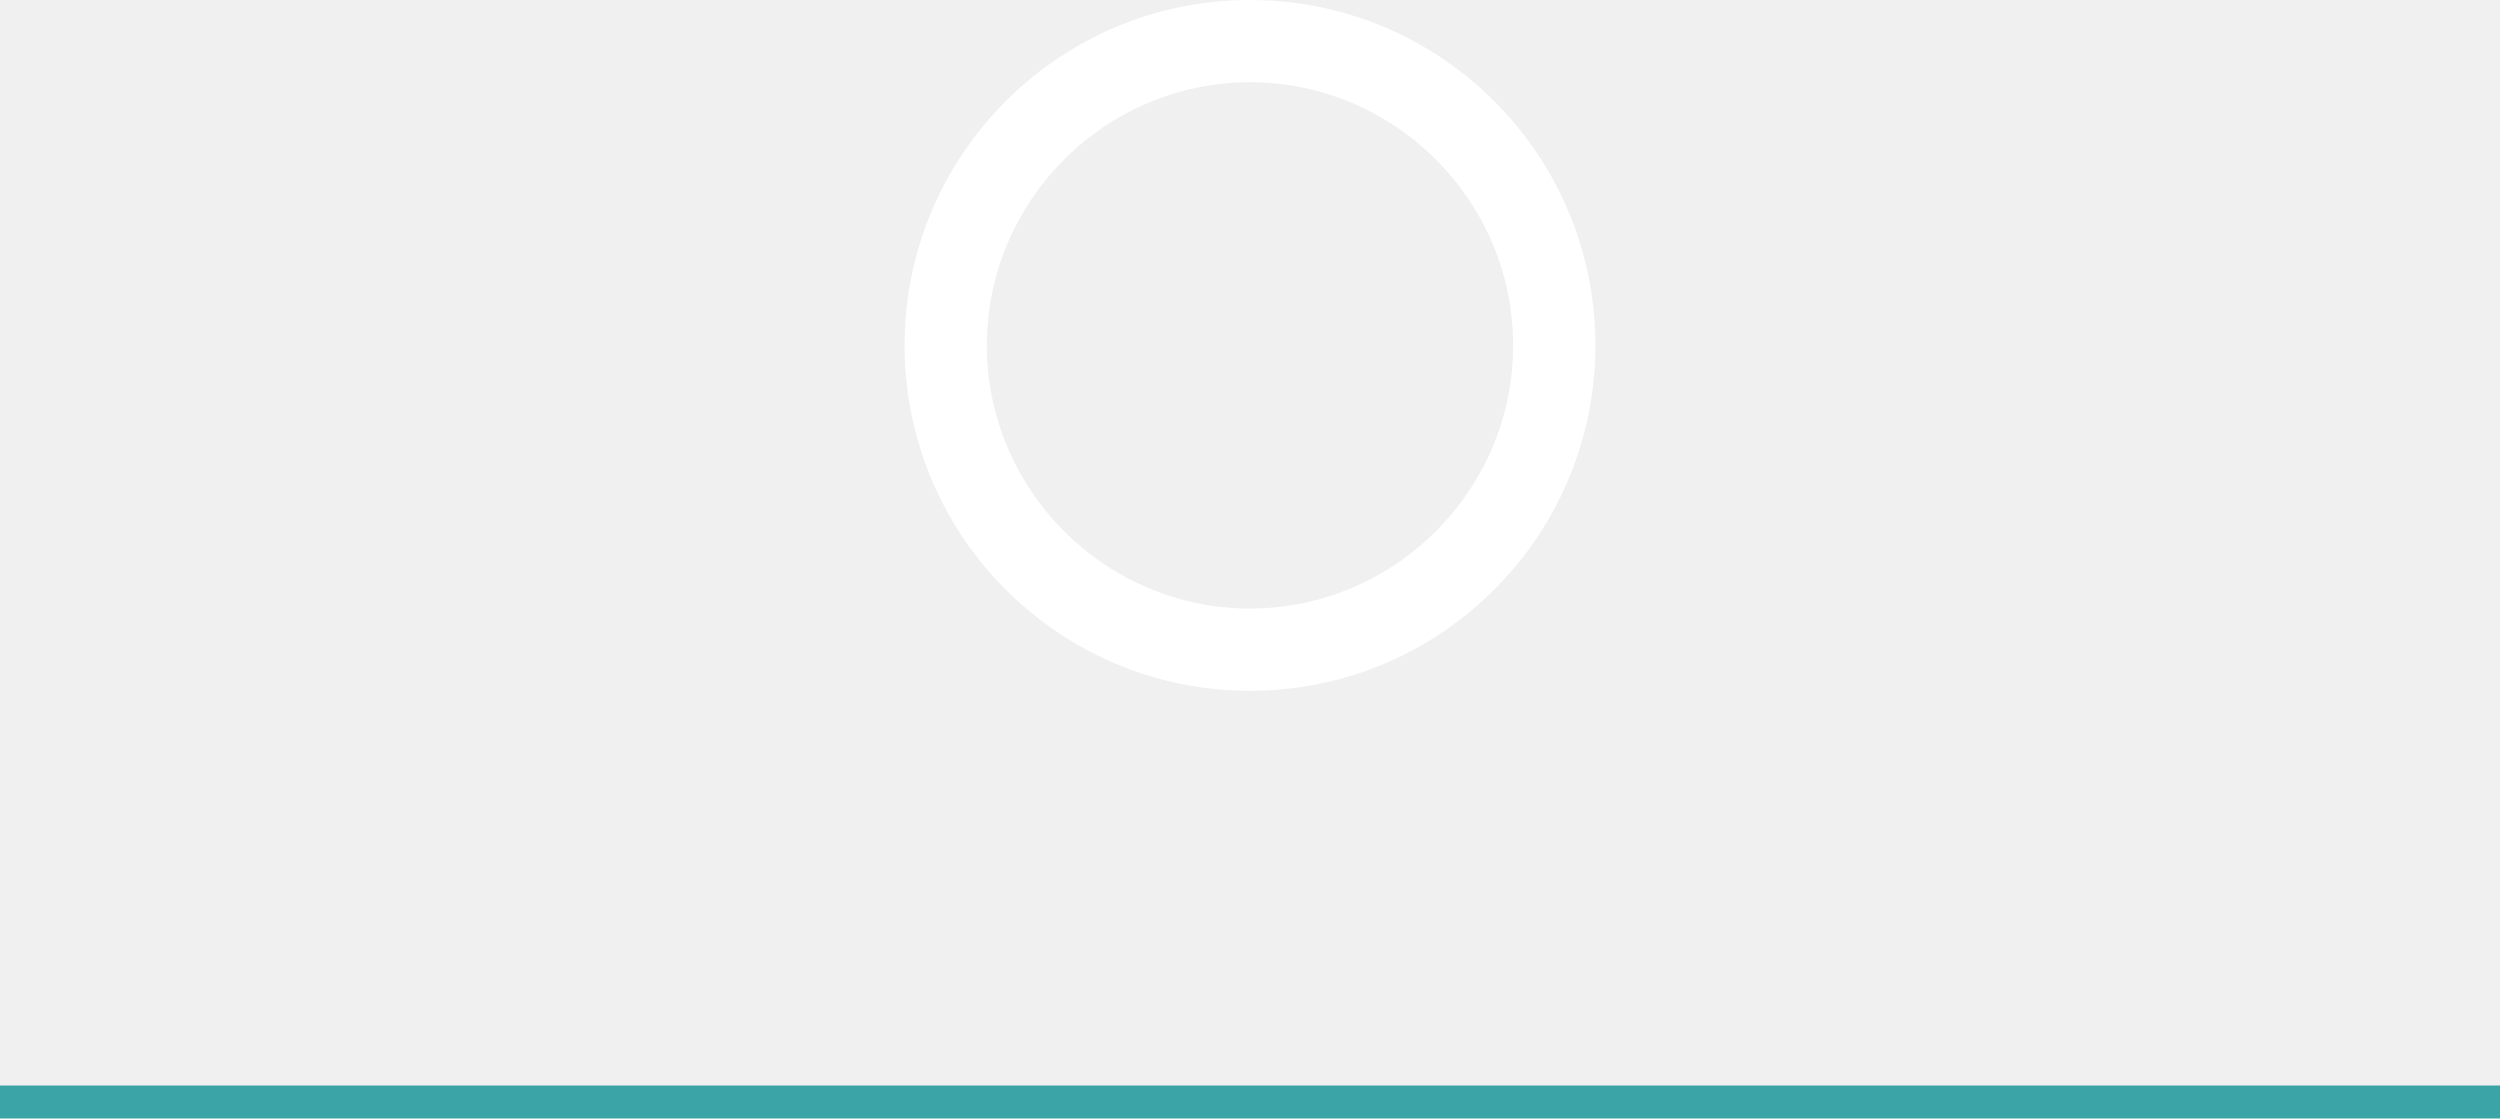
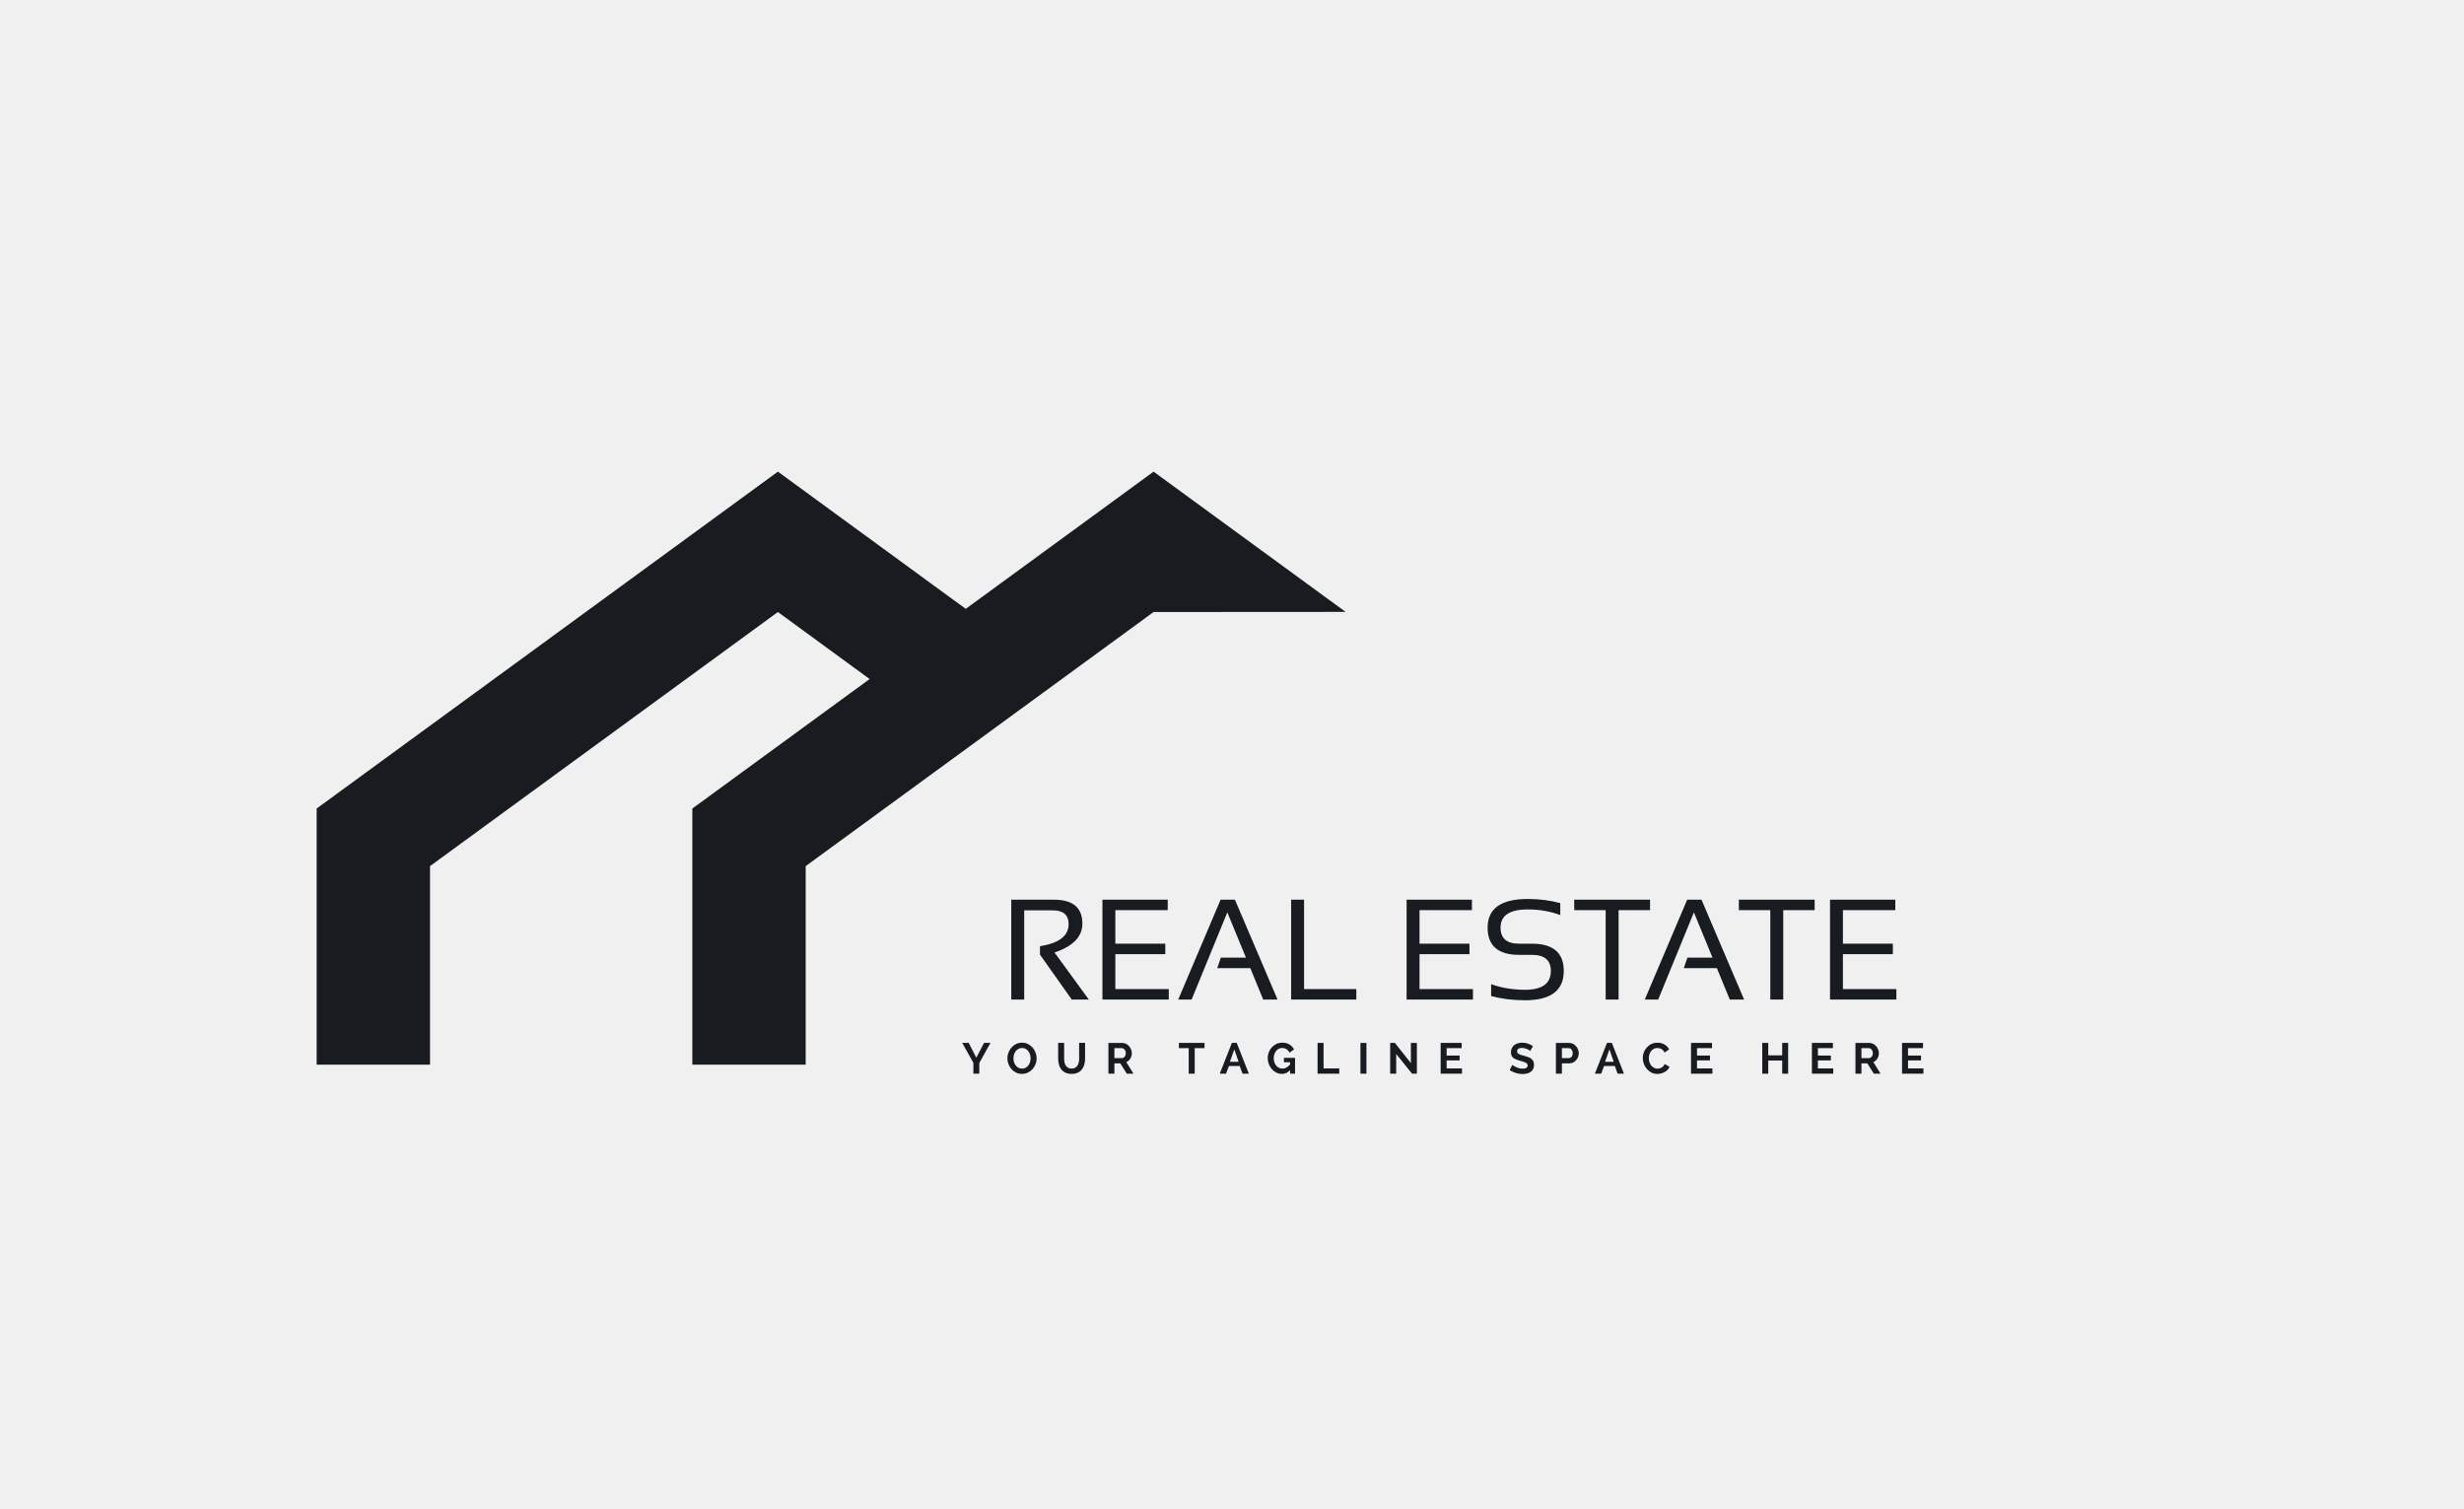
- <svg xmlns="http://www.w3.org/2000/svg" width="152px" height="68px" viewBox="0 0 152 68" version="1.1">
-   <g id="oxygen" stroke="none" stroke-width="1" fill="none" fill-rule="evenodd">
-     <g id="Oxygen" transform="translate(-644, -1517)">
-       <g id="Footer" transform="translate(0, 1407)">
-         <g id="footer-logo" transform="translate(645, 110)">
-           <g id="O2-logo-Copy" transform="translate(54, 0)" fill="#FFFFFF">
-             <path d="M21,5 C29.8,5 37,12.2 37,21 C37,29.8 29.8,37 21,37 C12.2,37 5,29.8 5,21 C5,12.2 12.2,5 21,5 L21,5 Z M0,21 C0,32.6 9.4,42 21,42 C26.044,42 30.673,40.222 34.293,37.259 C38.998,33.409 42,27.556 42,21 C42,9.4 32.6,0 21,0 C9.4,0 0,9.4 0,21 Z" id="Shape" />
-           </g>
-           <path d="M0,67 L150,67" id="Line" stroke="#3BA4A7" stroke-width="2" stroke-linecap="square" />
-         </g>
+ <svg xmlns="http://www.w3.org/2000/svg" width="100%" height="100%" viewBox="0 0 663 406" version="1.1" xml:space="preserve" style="fill-rule:evenodd;clip-rule:evenodd;stroke-linejoin:round;stroke-miterlimit:2;">
+   <g id="ArtBoard1" transform="matrix(0.939582,0,0,0.679957,-1025,-401.433)">
+     <rect x="1090.91" y="590.38" width="705.589" height="596.256" style="fill:none;" />
+     <g id="Isolation-Mode" transform="matrix(4.4346,0,0,6.12784,1181.59,777.016)">
+       <g transform="matrix(1,0,0,1,44.8575,27.6408)">
+         <path d="M0,6.449L0,0L2.752,0C3.979,0 4.592,0.515 4.592,1.547C4.592,2.386 3.992,3.007 2.793,3.41L5.008,6.449L3.906,6.449L1.854,3.549L1.854,3.004C3.088,2.808 3.703,2.334 3.703,1.583C3.703,0.987 3.361,0.689 2.676,0.689L0.835,0.689L0.835,6.449L0,6.449Z" style="fill:rgb(24,28,33);fill-rule:nonzero;" />
+       </g>
+       <g transform="matrix(1,0,0,1,54.961,34.0896)">
+         <path d="M0,-6.449L0,-5.773L-3.383,-5.773L-3.383,-3.607L-0.157,-3.607L-0.157,-2.931L-3.383,-2.931L-3.383,-0.676L0.068,-0.676L0.068,0L-4.217,0L-4.217,-6.449L0,-6.449Z" style="fill:rgb(24,28,33);fill-rule:nonzero;" />
+       </g>
+       <g transform="matrix(1,0,0,1,56.504,27.6408)">
+         <path d="M0,6.449L-0.865,6.449L1.872,0L2.797,0L5.549,6.449L4.623,6.449L3.789,4.42L1.656,4.42L1.886,3.744L3.51,3.744L2.305,0.82L0,6.449Z" style="fill:rgb(24,28,33);fill-rule:nonzero;" />
+       </g>
+       <g transform="matrix(1,0,0,1,63.7657,34.0896)">
+         <path d="M0,-6.449L0,-0.676L3.375,-0.676L3.375,0L-0.834,0L-0.834,-6.449L0,-6.449Z" style="fill:rgb(24,28,33);fill-rule:nonzero;" />
+       </g>
+       <g transform="matrix(1,0,0,1,74.6056,34.0896)">
+         <path d="M0,-6.449L0,-5.773L-3.383,-5.773L-3.383,-3.607L-0.158,-3.607L-0.158,-2.931L-3.383,-2.931L-3.383,-0.676L0.067,-0.676L0.067,0L-4.218,0L-4.218,-6.449L0,-6.449Z" style="fill:rgb(24,28,33);fill-rule:nonzero;" />
+       </g>
+       <g transform="matrix(1,0,0,1,75.8458,27.8652)">
+         <path d="M0,6L0,5.232C0.676,5.474 1.407,5.594 2.191,5.594C3.301,5.594 3.856,5.188 3.856,4.376C3.856,3.684 3.447,3.338 2.629,3.338L1.799,3.338C0.449,3.338 -0.226,2.752 -0.226,1.579C-0.226,0.347 0.639,-0.27 2.367,-0.27C3.119,-0.27 3.818,-0.18 4.465,0L4.465,0.768C3.818,0.527 3.119,0.406 2.367,0.406C1.195,0.406 0.609,0.797 0.609,1.579C0.609,2.271 1.006,2.617 1.799,2.617L2.629,2.617C4.004,2.617 4.691,3.203 4.691,4.376C4.691,5.639 3.857,6.27 2.191,6.27C1.407,6.27 0.676,6.18 0,6" style="fill:rgb(24,28,33);fill-rule:nonzero;" />
+       </g>
+       <g transform="matrix(1,0,0,1,86.1075,34.0896)">
+         <path d="M0,-6.449L0,-5.773L-2.03,-5.773L-2.03,0L-2.865,0L-2.865,-5.773L-4.895,-5.773L-4.895,-6.449L0,-6.449Z" style="fill:rgb(24,28,33);fill-rule:nonzero;" />
+       </g>
+       <g transform="matrix(1,0,0,1,86.6349,27.6408)">
+         <path d="M0,6.449L-0.867,6.449L1.871,0L2.796,0L5.547,6.449L4.623,6.449L3.788,4.42L1.654,4.42L1.885,3.744L3.508,3.744L2.305,0.82L0,6.449Z" style="fill:rgb(24,28,33);fill-rule:nonzero;" />
+       </g>
+       <g transform="matrix(1,0,0,1,96.7384,34.0896)">
+         <path d="M0,-6.449L0,-5.773L-2.029,-5.773L-2.029,0L-2.864,0L-2.864,-5.773L-4.895,-5.773L-4.895,-6.449L0,-6.449Z" style="fill:rgb(24,28,33);fill-rule:nonzero;" />
+       </g>
+       <g transform="matrix(1,0,0,1,101.947,34.0896)">
+         <path d="M0,-6.449L0,-5.773L-3.383,-5.773L-3.383,-3.607L-0.158,-3.607L-0.158,-2.931L-3.383,-2.931L-3.383,-0.676L0.068,-0.676L0.068,0L-4.217,0L-4.217,-6.449L0,-6.449Z" style="fill:rgb(24,28,33);fill-rule:nonzero;" />
+       </g>
+       <g transform="matrix(1,0,0,1,42.1095,38.8767)">
+         <path d="M0,-1.988L0.49,-1.031L0.989,-1.988L1.406,-1.988L0.684,-0.694L0.684,0L0.301,0L0.301,-0.7L-0.42,-1.988L0,-1.988Z" style="fill:rgb(24,28,33);fill-rule:nonzero;" />
+       </g>
+       <g transform="matrix(1,0,0,1,44.9981,37.8828)">
+         <path d="M0,0C0,0.086 0.012,0.169 0.037,0.249C0.062,0.33 0.099,0.4 0.146,0.462C0.193,0.523 0.252,0.573 0.321,0.61C0.391,0.648 0.469,0.666 0.557,0.666C0.646,0.666 0.725,0.647 0.793,0.609C0.861,0.57 0.919,0.52 0.965,0.457C1.012,0.393 1.048,0.322 1.072,0.242C1.096,0.162 1.108,0.082 1.108,0C1.108,-0.086 1.096,-0.169 1.069,-0.25C1.043,-0.33 1.006,-0.4 0.959,-0.463C0.91,-0.523 0.854,-0.572 0.785,-0.609C0.717,-0.646 0.64,-0.664 0.554,-0.664C0.465,-0.664 0.385,-0.645 0.317,-0.606C0.249,-0.568 0.191,-0.518 0.144,-0.455C0.096,-0.393 0.061,-0.322 0.035,-0.242C0.012,-0.163 0,-0.082 0,0M0.551,1.008C0.411,1.008 0.283,0.979 0.168,0.923C0.052,0.865 -0.048,0.79 -0.131,0.695C-0.214,0.602 -0.277,0.494 -0.322,0.373C-0.367,0.251 -0.391,0.127 -0.391,0C-0.391,-0.133 -0.366,-0.26 -0.318,-0.381C-0.271,-0.502 -0.205,-0.609 -0.119,-0.703C-0.035,-0.797 0.065,-0.871 0.182,-0.926C0.297,-0.98 0.424,-1.008 0.56,-1.008C0.699,-1.008 0.827,-0.979 0.943,-0.92C1.059,-0.861 1.158,-0.784 1.24,-0.689C1.322,-0.594 1.386,-0.485 1.43,-0.364C1.475,-0.242 1.498,-0.119 1.498,0.006C1.498,0.139 1.474,0.265 1.426,0.385C1.379,0.506 1.312,0.611 1.229,0.704C1.145,0.797 1.045,0.871 0.93,0.926C0.813,0.98 0.687,1.008 0.551,1.008" style="fill:rgb(24,28,33);fill-rule:nonzero;" />
+       </g>
+       <g transform="matrix(1,0,0,1,48.753,37.2308)">
+         <path d="M0,1.318C0.092,1.318 0.169,1.3 0.231,1.262C0.294,1.225 0.345,1.176 0.382,1.117C0.421,1.057 0.448,0.988 0.464,0.911C0.479,0.834 0.487,0.754 0.487,0.672L0.487,-0.342L0.871,-0.342L0.871,0.672C0.871,0.808 0.854,0.935 0.822,1.055C0.79,1.175 0.738,1.279 0.668,1.369C0.599,1.459 0.508,1.529 0.397,1.582C0.288,1.634 0.156,1.66 0.003,1.66C-0.155,1.66 -0.29,1.632 -0.401,1.578C-0.513,1.523 -0.603,1.45 -0.672,1.359C-0.741,1.269 -0.791,1.164 -0.821,1.045C-0.853,0.924 -0.868,0.8 -0.868,0.672L-0.868,-0.342L-0.481,-0.342L-0.481,0.672C-0.481,0.756 -0.474,0.836 -0.458,0.914C-0.442,0.992 -0.415,1.06 -0.376,1.12C-0.339,1.179 -0.288,1.228 -0.227,1.263C-0.165,1.3 -0.089,1.318 0,1.318" style="fill:rgb(24,28,33);fill-rule:nonzero;" />
+       </g>
+       <g transform="matrix(1,0,0,1,51.5177,37.8951)">
+         <path d="M0,-0.024L0.484,-0.024C0.52,-0.024 0.553,-0.032 0.584,-0.049C0.614,-0.065 0.641,-0.088 0.663,-0.118C0.686,-0.146 0.703,-0.18 0.717,-0.219C0.729,-0.258 0.736,-0.301 0.736,-0.346C0.736,-0.392 0.729,-0.435 0.714,-0.475C0.699,-0.514 0.679,-0.547 0.653,-0.577C0.629,-0.606 0.6,-0.628 0.566,-0.644C0.533,-0.66 0.501,-0.668 0.467,-0.668L0,-0.668L0,-0.024ZM-0.387,0.982L-0.387,-1.006L0.492,-1.006C0.584,-1.006 0.668,-0.987 0.746,-0.95C0.823,-0.911 0.891,-0.86 0.946,-0.797C1.002,-0.735 1.046,-0.665 1.078,-0.585C1.109,-0.506 1.125,-0.426 1.125,-0.346C1.125,-0.217 1.094,-0.1 1.029,0.005C0.965,0.111 0.877,0.187 0.768,0.234L1.234,0.982L0.798,0.982L0.381,0.316L0,0.316L0,0.982L-0.387,0.982Z" style="fill:rgb(24,28,33);fill-rule:nonzero;" />
+       </g>
+       <g transform="matrix(1,0,0,1,57.337,38.5375)">
+         <path d="M0,-1.31L-0.633,-1.31L-0.633,0.339L-1.02,0.339L-1.02,-1.31L-1.655,-1.31L-1.655,-1.649L0,-1.649L0,-1.31Z" style="fill:rgb(24,28,33);fill-rule:nonzero;" />
+       </g>
+       <g transform="matrix(1,0,0,1,59.2618,38.4596)">
+         <path d="M0,-1.154L-0.286,-0.35L0.276,-0.35L0,-1.154ZM-0.941,0.417L-0.158,-1.571L0.156,-1.571L0.937,0.417L0.529,0.417L0.347,-0.079L-0.351,-0.079L-0.533,0.417L-0.941,0.417Z" style="fill:rgb(24,28,33);fill-rule:nonzero;" />
+       </g>
+       <g transform="matrix(1,0,0,1,62.8653,37.1133)">
+         <path d="M0,1.539C-0.153,1.698 -0.33,1.777 -0.529,1.777C-0.656,1.777 -0.775,1.75 -0.889,1.693C-1,1.638 -1.098,1.562 -1.181,1.469C-1.264,1.374 -1.329,1.266 -1.377,1.143C-1.424,1.018 -1.448,0.891 -1.448,0.758C-1.448,0.622 -1.424,0.494 -1.377,0.373C-1.329,0.253 -1.263,0.147 -1.178,0.057C-1.093,-0.033 -0.993,-0.106 -0.879,-0.159C-0.764,-0.213 -0.639,-0.238 -0.504,-0.238C-0.323,-0.238 -0.168,-0.199 -0.039,-0.121C0.09,-0.043 0.187,0.062 0.252,0.195L-0.037,0.408C-0.085,0.309 -0.152,0.233 -0.236,0.182C-0.322,0.129 -0.416,0.103 -0.518,0.103C-0.601,0.103 -0.675,0.121 -0.74,0.156C-0.807,0.191 -0.863,0.24 -0.91,0.302C-0.957,0.363 -0.994,0.435 -1.02,0.515C-1.046,0.595 -1.059,0.68 -1.059,0.769C-1.059,0.863 -1.045,0.95 -1.017,1.031C-0.988,1.112 -0.949,1.184 -0.899,1.242C-0.849,1.303 -0.789,1.35 -0.721,1.385C-0.653,1.419 -0.578,1.435 -0.496,1.435C-0.312,1.435 -0.147,1.346 0,1.164L0,1.024L-0.4,1.024L-0.4,0.741L0.318,0.741L0.318,1.764L0,1.764L0,1.539Z" style="fill:rgb(24,28,33);fill-rule:nonzero;" />
+       </g>
+       <g transform="matrix(1,0,0,1,64.6378,36.8889)">
+         <path d="M0,1.988L0,0L0.387,0L0.387,1.649L1.4,1.649L1.4,1.988L0,1.988Z" style="fill:rgb(24,28,33);fill-rule:nonzero;" />
+       </g>
+       <g transform="matrix(1,0,0,1,0,36.8674)">
+         <rect x="67.407" y="0.023" width="0.387" height="1.986" style="fill:rgb(24,28,33);" />
+       </g>
+       <g transform="matrix(1,0,0,1,69.7149,38.1625)">
+         <path d="M0,-0.56L0,0.714L-0.387,0.714L-0.387,-1.274L-0.086,-1.274L0.949,0.031L0.949,-1.272L1.336,-1.272L1.336,0.714L1.022,0.714L0,-0.56Z" style="fill:rgb(24,28,33);fill-rule:nonzero;" />
+       </g>
+       <g transform="matrix(1,0,0,1,73.9669,37.2281)">
+         <path d="M0,1.31L0,1.649L-1.381,1.649L-1.381,-0.339L-0.025,-0.339L-0.025,-0.001L-0.994,-0.001L-0.994,0.478L-0.157,0.478L-0.157,0.791L-0.994,0.791L-0.994,1.31L0,1.31Z" style="fill:rgb(24,28,33);fill-rule:nonzero;" />
+       </g>
+       <g transform="matrix(1,0,0,1,78.3751,38.3641)">
+         <path d="M0,-0.954C-0.014,-0.968 -0.037,-0.985 -0.072,-1.008C-0.106,-1.03 -0.148,-1.052 -0.197,-1.073C-0.247,-1.095 -0.301,-1.113 -0.359,-1.128C-0.416,-1.143 -0.476,-1.151 -0.535,-1.151C-0.642,-1.151 -0.721,-1.132 -0.773,-1.093C-0.826,-1.053 -0.852,-0.997 -0.852,-0.927C-0.852,-0.886 -0.842,-0.851 -0.822,-0.825C-0.803,-0.798 -0.774,-0.774 -0.736,-0.753C-0.699,-0.732 -0.652,-0.714 -0.596,-0.697C-0.539,-0.681 -0.473,-0.663 -0.398,-0.643C-0.301,-0.618 -0.213,-0.59 -0.133,-0.559C-0.055,-0.53 0.014,-0.493 0.068,-0.448C0.123,-0.403 0.166,-0.35 0.195,-0.287C0.226,-0.224 0.24,-0.147 0.24,-0.056C0.24,0.051 0.221,0.142 0.18,0.218C0.141,0.293 0.086,0.355 0.02,0.401C-0.048,0.447 -0.127,0.482 -0.216,0.503C-0.306,0.525 -0.398,0.535 -0.496,0.535C-0.646,0.535 -0.793,0.513 -0.938,0.468C-1.084,0.423 -1.215,0.36 -1.33,0.277L-1.16,-0.056C-1.143,-0.039 -1.113,-0.017 -1.068,0.01C-1.025,0.037 -0.973,0.064 -0.913,0.091C-0.854,0.118 -0.787,0.142 -0.715,0.159C-0.642,0.179 -0.566,0.189 -0.49,0.189C-0.277,0.189 -0.172,0.12 -0.172,-0.017C-0.172,-0.061 -0.184,-0.099 -0.207,-0.128C-0.232,-0.159 -0.267,-0.184 -0.311,-0.207C-0.355,-0.229 -0.41,-0.25 -0.474,-0.268C-0.537,-0.287 -0.607,-0.308 -0.687,-0.327C-0.781,-0.353 -0.864,-0.382 -0.934,-0.413C-1.004,-0.444 -1.062,-0.479 -1.109,-0.52C-1.156,-0.561 -1.191,-0.61 -1.215,-0.667C-1.238,-0.722 -1.25,-0.788 -1.25,-0.865C-1.25,-0.966 -1.23,-1.056 -1.193,-1.134C-1.156,-1.212 -1.104,-1.278 -1.038,-1.33C-0.972,-1.382 -0.895,-1.422 -0.807,-1.449C-0.719,-1.475 -0.625,-1.489 -0.523,-1.489C-0.384,-1.489 -0.256,-1.468 -0.138,-1.424C-0.02,-1.38 0.082,-1.328 0.17,-1.268L0,-0.954Z" style="fill:rgb(24,28,33);fill-rule:nonzero;" />
+       </g>
+       <g transform="matrix(1,0,0,1,80.4161,37.8951)">
+         <path d="M0,-0.024L0.448,-0.024C0.52,-0.024 0.578,-0.052 0.626,-0.11C0.674,-0.169 0.697,-0.247 0.697,-0.346C0.697,-0.396 0.689,-0.442 0.675,-0.481C0.66,-0.522 0.641,-0.555 0.616,-0.584C0.592,-0.612 0.563,-0.633 0.531,-0.647C0.498,-0.661 0.465,-0.668 0.432,-0.668L0,-0.668L0,-0.024ZM-0.387,0.982L-0.387,-1.006L0.457,-1.006C0.548,-1.006 0.633,-0.987 0.71,-0.95C0.787,-0.911 0.854,-0.86 0.91,-0.797C0.967,-0.735 1.01,-0.665 1.042,-0.585C1.074,-0.506 1.09,-0.426 1.09,-0.346C1.09,-0.262 1.074,-0.18 1.045,-0.1C1.015,-0.021 0.973,0.049 0.918,0.111C0.864,0.172 0.799,0.222 0.723,0.259C0.646,0.296 0.562,0.316 0.471,0.316L0,0.316L0,0.982L-0.387,0.982Z" style="fill:rgb(24,28,33);fill-rule:nonzero;" />
+       </g>
+       <g transform="matrix(1,0,0,1,83.4864,38.4596)">
+         <path d="M0,-1.154L-0.286,-0.35L0.276,-0.35L0,-1.154ZM-0.941,0.417L-0.158,-1.571L0.156,-1.571L0.937,0.417L0.529,0.417L0.347,-0.079L-0.351,-0.079L-0.533,0.417L-0.941,0.417Z" style="fill:rgb(24,28,33);fill-rule:nonzero;" />
+       </g>
+       <g transform="matrix(1,0,0,1,85.6388,37.9011)">
+         <path d="M0,-0.032C0,-0.153 0.021,-0.274 0.064,-0.392C0.107,-0.511 0.17,-0.617 0.251,-0.71C0.332,-0.803 0.432,-0.88 0.549,-0.936C0.667,-0.995 0.801,-1.024 0.953,-1.024C1.13,-1.024 1.283,-0.983 1.413,-0.903C1.543,-0.823 1.639,-0.719 1.7,-0.59L1.403,-0.386C1.381,-0.441 1.352,-0.489 1.316,-0.526C1.281,-0.565 1.242,-0.595 1.2,-0.618C1.158,-0.639 1.115,-0.657 1.07,-0.667C1.025,-0.677 0.982,-0.682 0.941,-0.682C0.85,-0.682 0.77,-0.663 0.7,-0.624C0.631,-0.585 0.574,-0.534 0.528,-0.47C0.482,-0.408 0.447,-0.337 0.424,-0.259C0.401,-0.178 0.39,-0.099 0.39,-0.021C0.39,0.067 0.402,0.152 0.43,0.232C0.457,0.314 0.496,0.385 0.545,0.447C0.594,0.508 0.654,0.558 0.723,0.595C0.792,0.632 0.867,0.652 0.949,0.652C0.992,0.652 1.037,0.646 1.082,0.634C1.126,0.622 1.17,0.605 1.211,0.581C1.254,0.557 1.293,0.526 1.328,0.488C1.363,0.448 1.393,0.403 1.414,0.349L1.73,0.53C1.701,0.605 1.658,0.671 1.601,0.728C1.544,0.784 1.479,0.833 1.406,0.872C1.334,0.911 1.257,0.941 1.177,0.962C1.096,0.982 1.018,0.992 0.938,0.992C0.801,0.992 0.674,0.962 0.559,0.904C0.444,0.843 0.346,0.765 0.262,0.669C0.18,0.573 0.115,0.464 0.068,0.341C0.023,0.219 0,0.095 0,-0.032" style="fill:rgb(24,28,33);fill-rule:nonzero;" />
+       </g>
+       <g transform="matrix(1,0,0,1,90.1349,37.2281)">
+         <path d="M0,1.31L0,1.649L-1.381,1.649L-1.381,-0.339L-0.025,-0.339L-0.025,-0.001L-0.994,-0.001L-0.994,0.478L-0.157,0.478L-0.157,0.791L-0.994,0.791L-0.994,1.31L0,1.31Z" style="fill:rgb(24,28,33);fill-rule:nonzero;" />
+       </g>
+       <g transform="matrix(1,0,0,1,95.0274,38.8767)">
+         <path d="M0,-1.988L0,0L-0.385,0L-0.385,-0.848L-1.286,-0.848L-1.286,0L-1.673,0L-1.673,-1.988L-1.286,-1.988L-1.286,-1.184L-0.385,-1.184L-0.385,-1.988L0,-1.988Z" style="fill:rgb(24,28,33);fill-rule:nonzero;" />
+       </g>
+       <g transform="matrix(1,0,0,1,97.9415,37.2281)">
+         <path d="M0,1.31L0,1.649L-1.381,1.649L-1.381,-0.339L-0.024,-0.339L-0.024,-0.001L-0.994,-0.001L-0.994,0.478L-0.156,0.478L-0.156,0.791L-0.994,0.791L-0.994,1.31L0,1.31Z" style="fill:rgb(24,28,33);fill-rule:nonzero;" />
+       </g>
+       <g transform="matrix(1,0,0,1,99.7599,37.8951)">
+         <path d="M0,-0.024L0.484,-0.024C0.52,-0.024 0.553,-0.032 0.584,-0.049C0.615,-0.065 0.641,-0.088 0.664,-0.118C0.686,-0.146 0.703,-0.18 0.717,-0.219C0.73,-0.258 0.736,-0.301 0.736,-0.346C0.736,-0.392 0.729,-0.435 0.715,-0.475C0.699,-0.514 0.68,-0.547 0.654,-0.577C0.629,-0.606 0.6,-0.628 0.566,-0.644C0.534,-0.66 0.502,-0.668 0.468,-0.668L0,-0.668L0,-0.024ZM-0.387,0.982L-0.387,-1.006L0.492,-1.006C0.584,-1.006 0.669,-0.987 0.746,-0.95C0.824,-0.911 0.891,-0.86 0.947,-0.797C1.002,-0.735 1.047,-0.665 1.078,-0.585C1.109,-0.506 1.126,-0.426 1.126,-0.346C1.126,-0.217 1.094,-0.1 1.029,0.005C0.965,0.111 0.877,0.187 0.768,0.234L1.234,0.982L0.799,0.982L0.381,0.316L0,0.316L0,0.982L-0.387,0.982Z" style="fill:rgb(24,28,33);fill-rule:nonzero;" />
+       </g>
+       <g transform="matrix(1,0,0,1,103.762,37.2281)">
+         <path d="M0,1.31L0,1.649L-1.381,1.649L-1.381,-0.339L-0.025,-0.339L-0.025,-0.001L-0.994,-0.001L-0.994,0.478L-0.156,0.478L-0.156,0.791L-0.994,0.791L-0.994,1.31L0,1.31Z" style="fill:rgb(24,28,33);fill-rule:nonzero;" />
+       </g>
+       <g transform="matrix(1,0,0,1,7.3214,-0.0001)">
+         <path d="M0,38.297L0,25.473L22.465,9.065L28.659,13.59L34.865,9.057L22.465,0L-7.321,21.754L-7.321,38.297L0,38.297Z" style="fill:rgb(24,28,33);fill-rule:nonzero;" />
+       </g>
+       <g transform="matrix(1,0,0,1,31.5821,-0.0001)">
+         <path d="M0,38.297L0,25.473L22.466,9.065L34.866,9.057L22.466,0L-7.32,21.754L-7.32,38.297L0,38.297Z" style="fill:rgb(24,28,33);fill-rule:nonzero;" />
      </g>
    </g>
  </g>
</svg>
